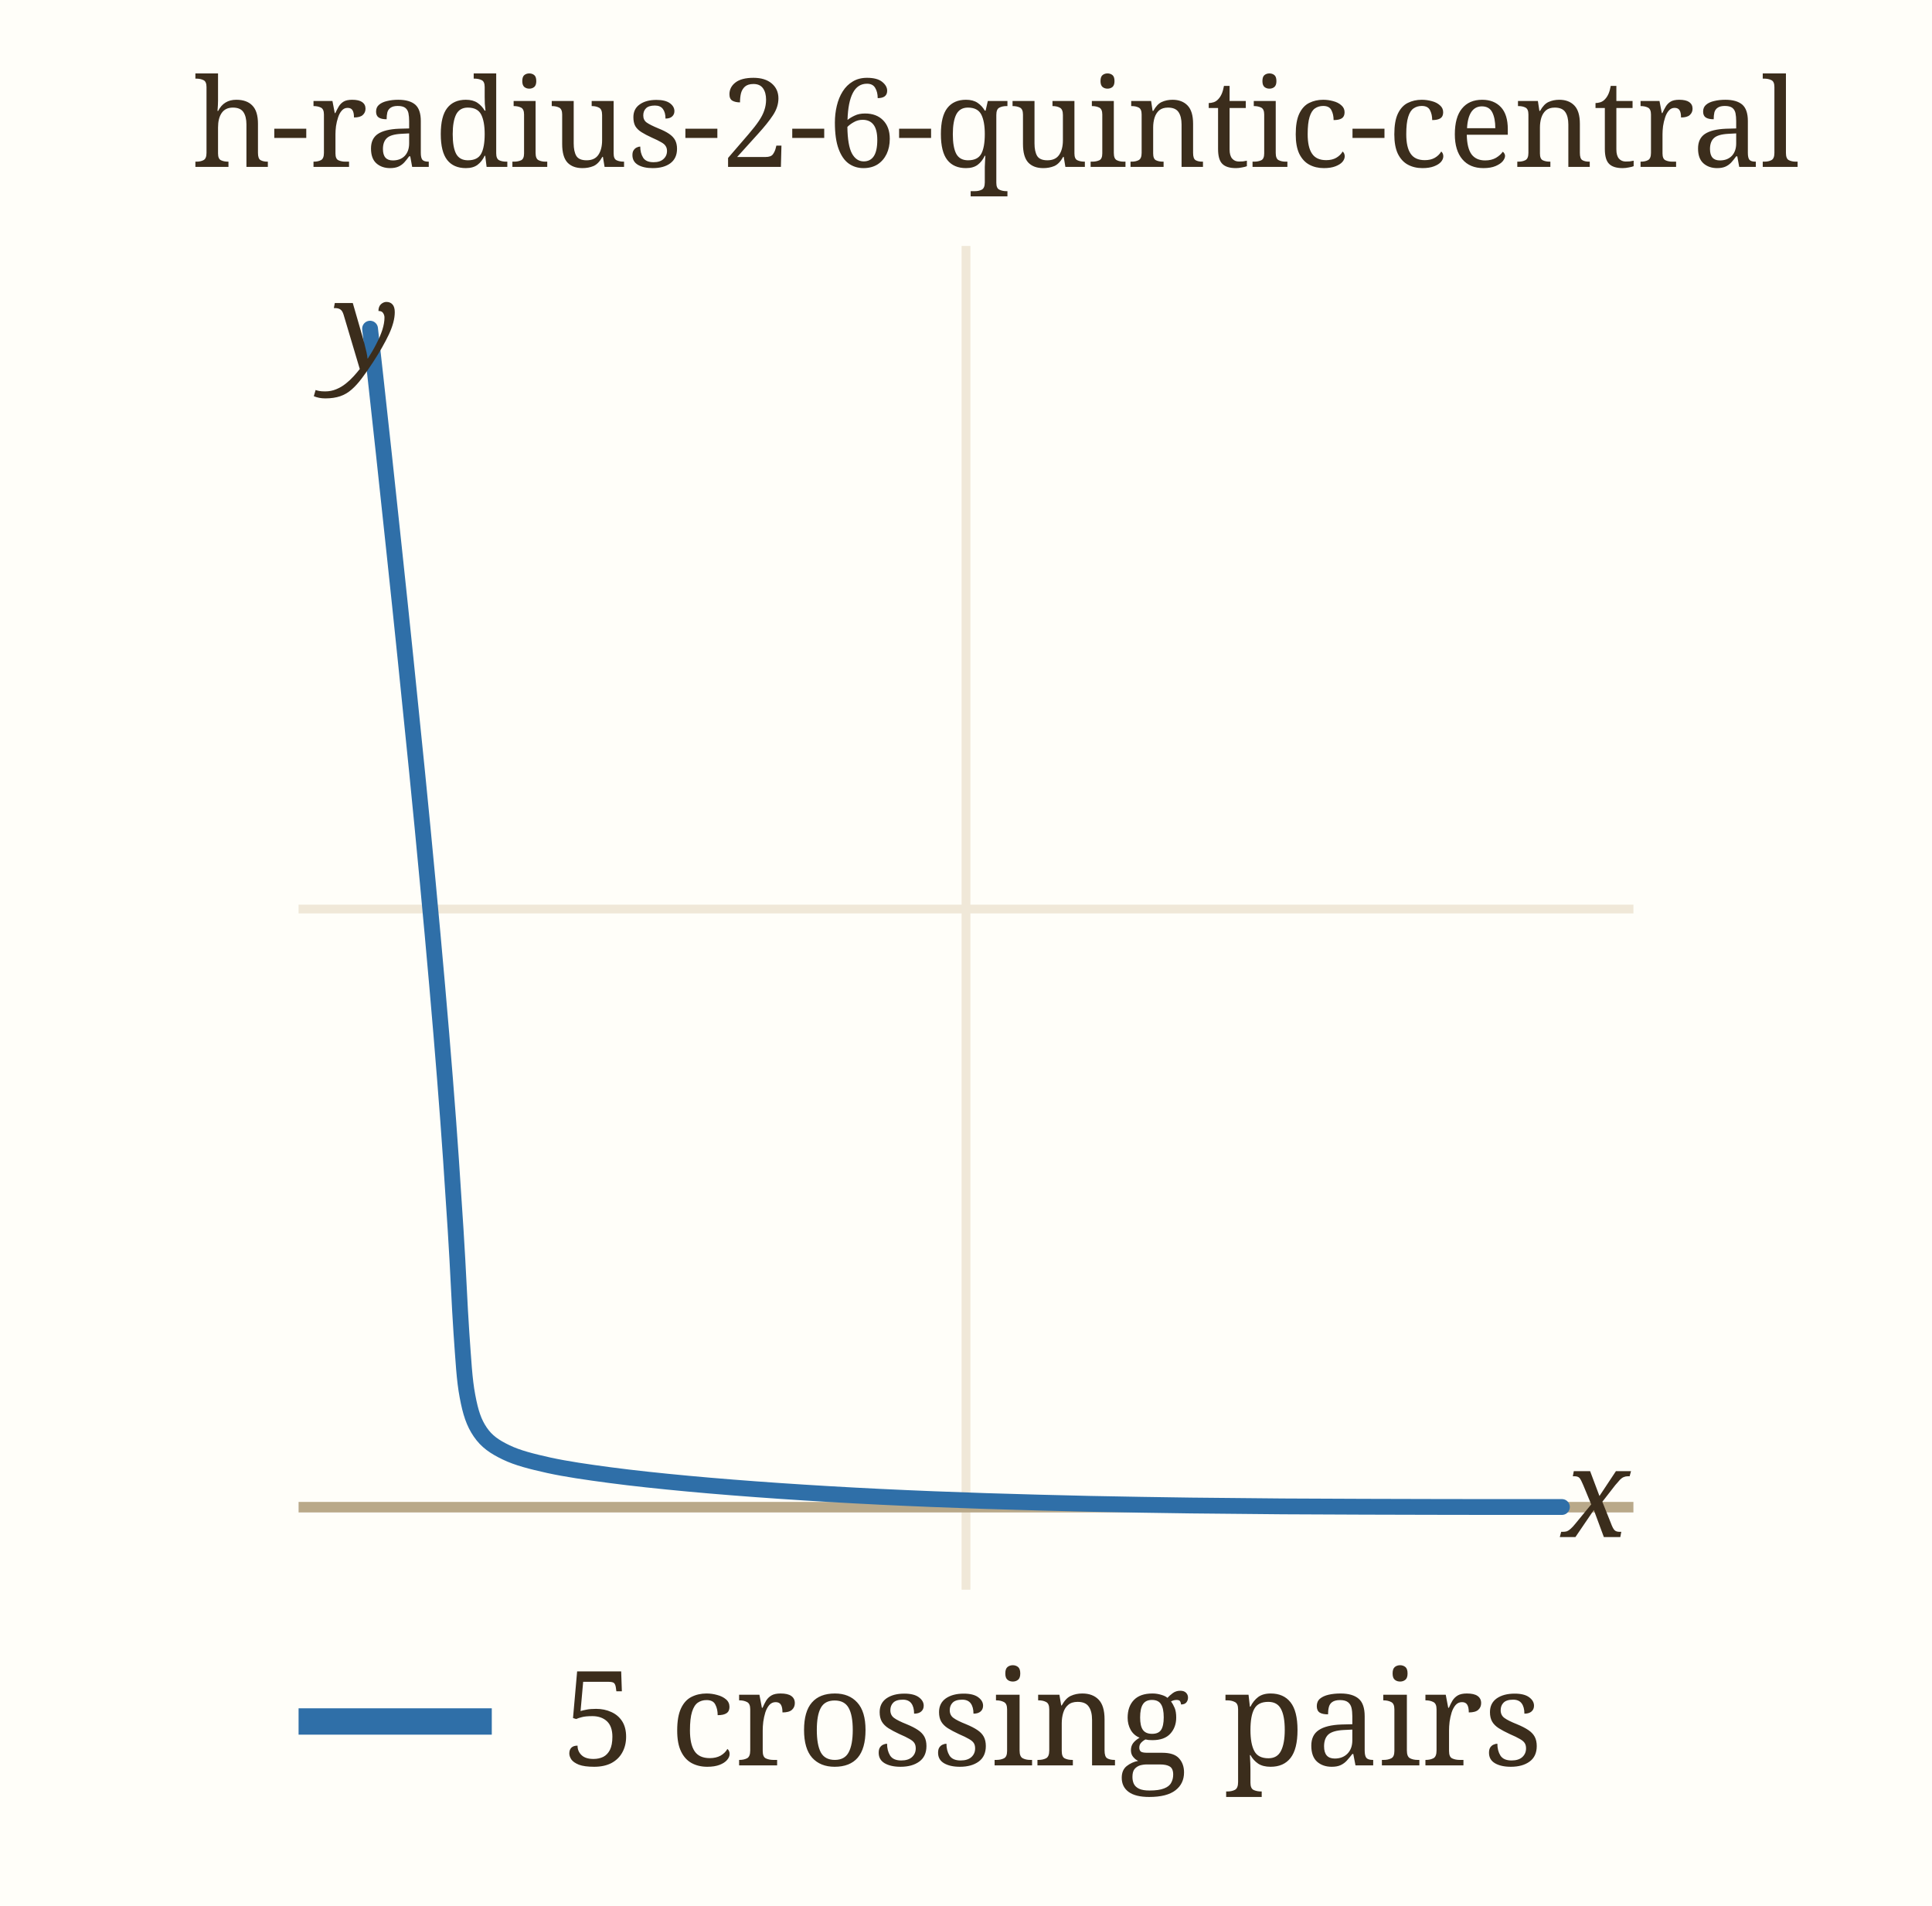
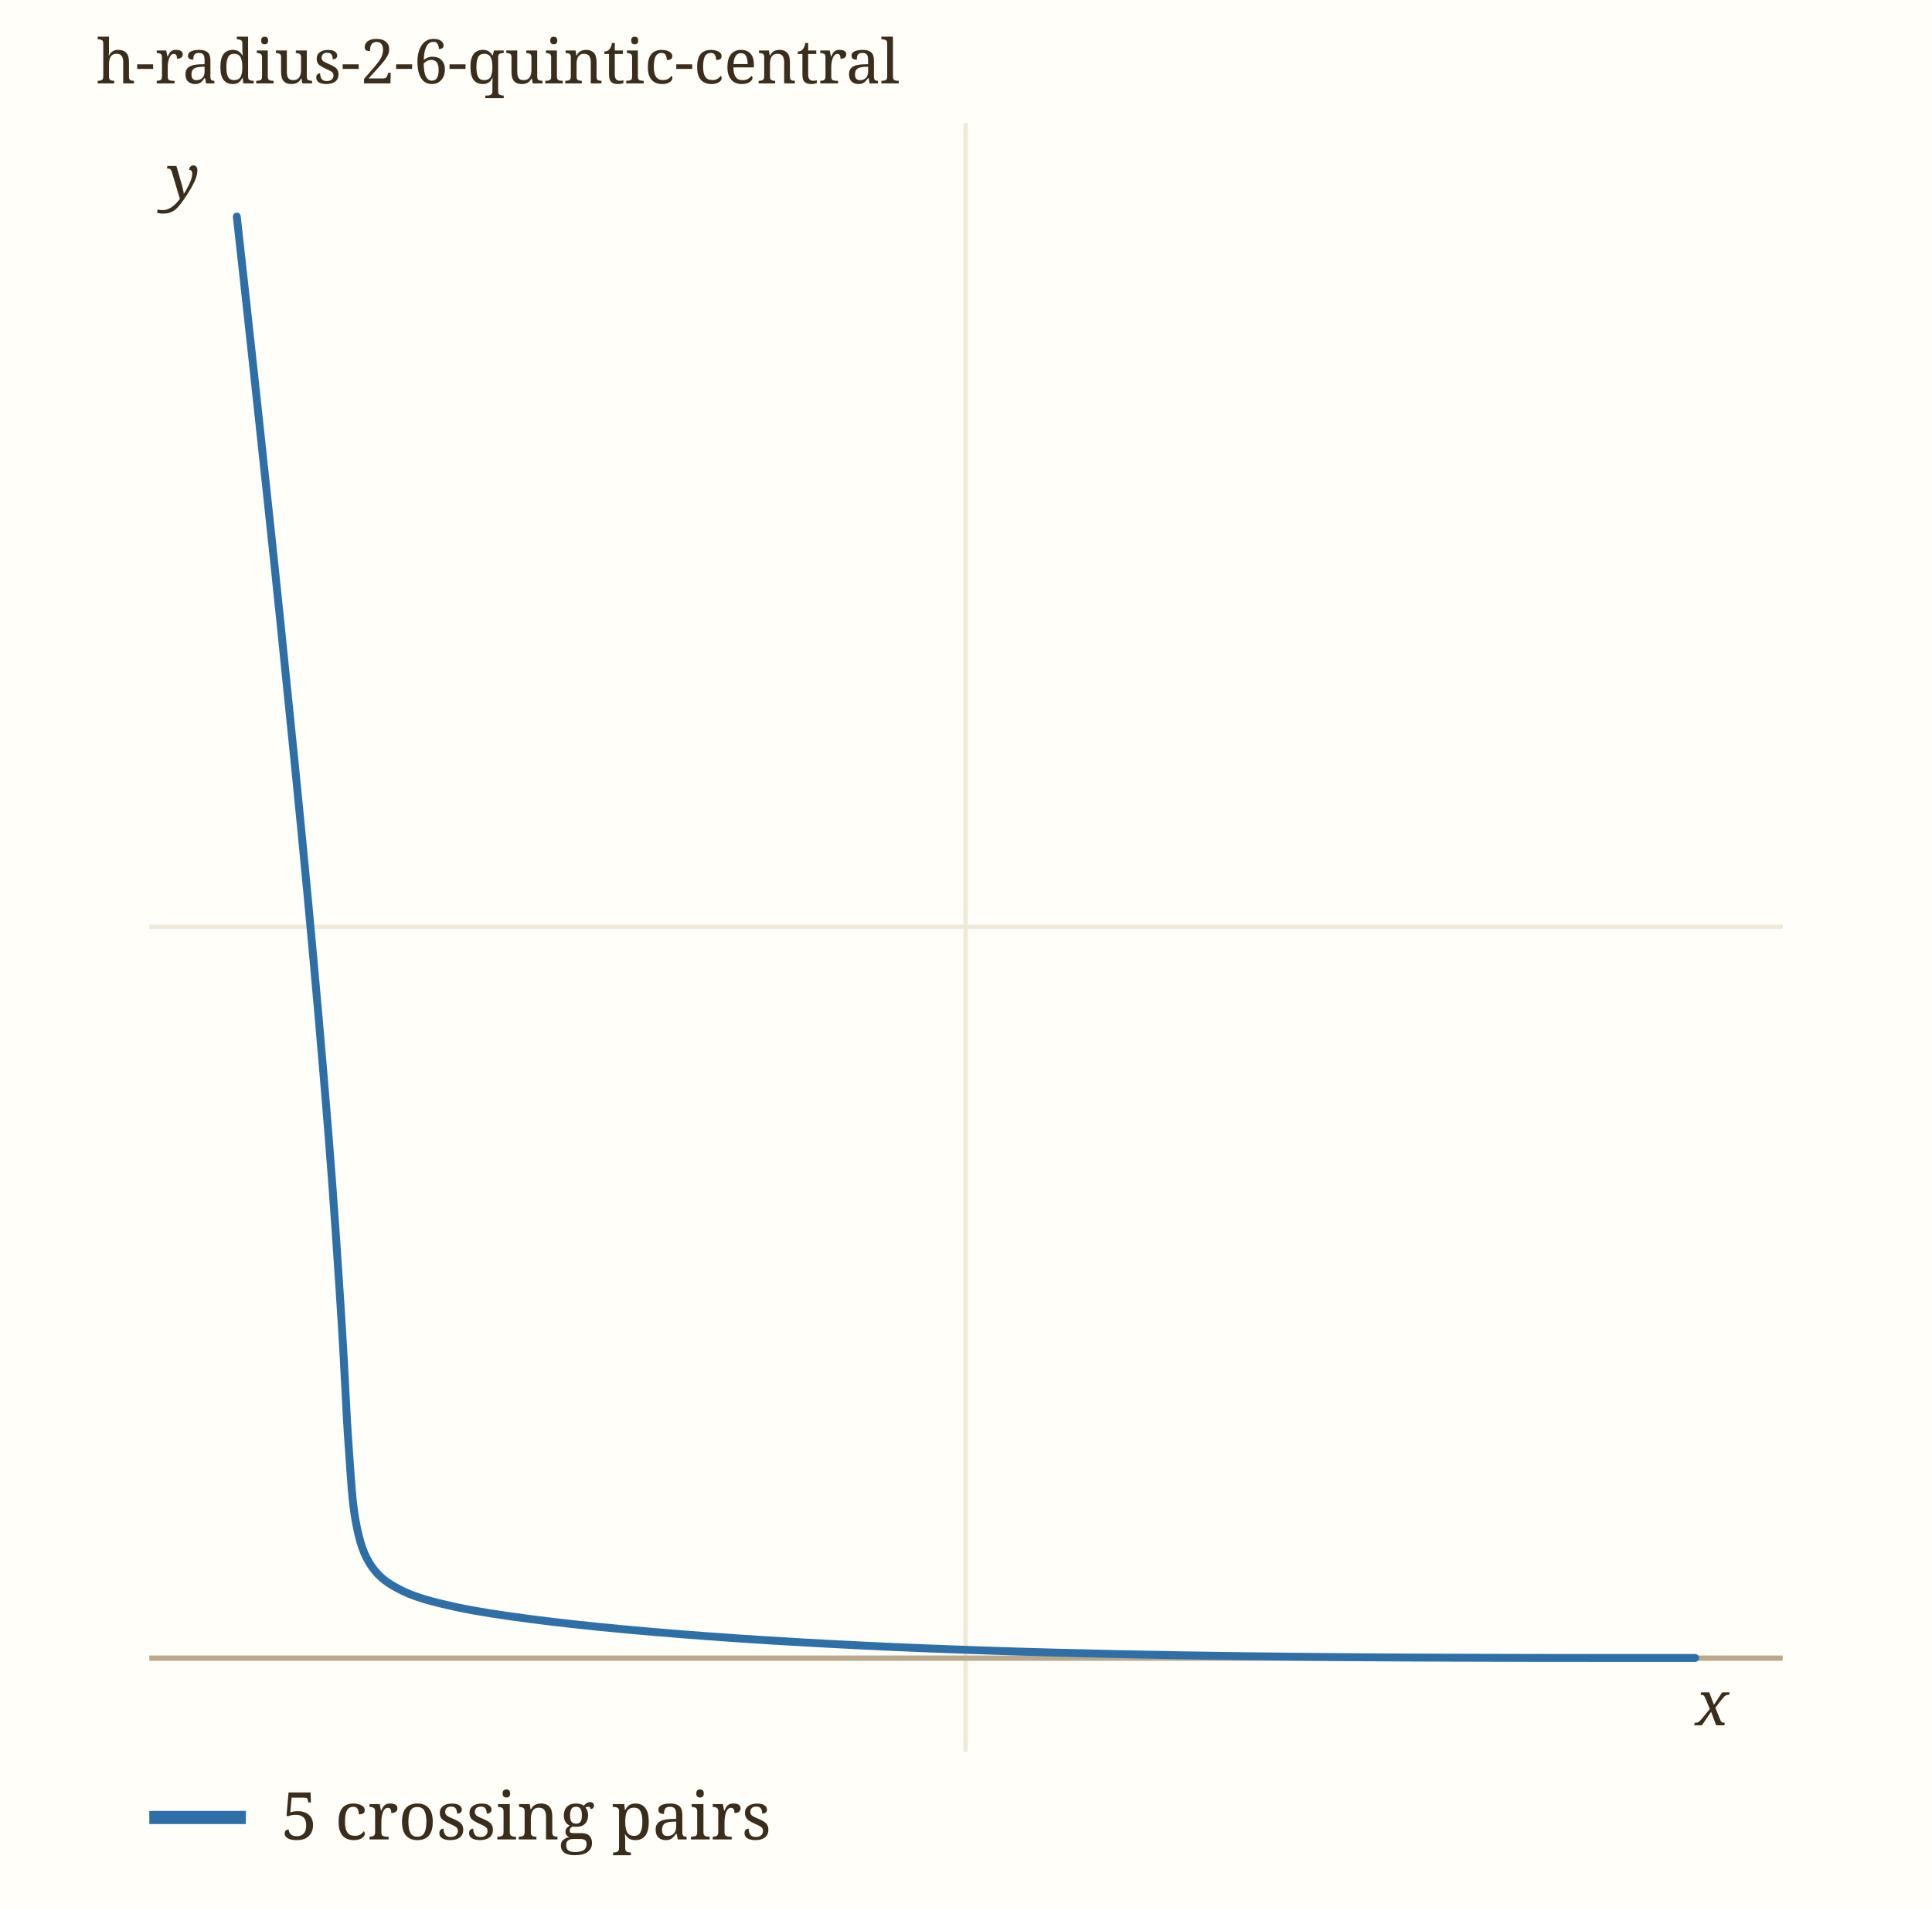
- <svg xmlns="http://www.w3.org/2000/svg" viewBox="0 0 220 217" width="220" height="217" role="img" aria-label="h-radius-2-6-quintic-central" data-panel="h-radius-2-6-quintic-central">
-   <rect x="0" y="0" width="220" height="217" fill="#fffef9" />
+ <svg xmlns="http://www.w3.org/2000/svg" viewBox="0 0 440 435" width="440" height="435" role="img" aria-label="h-radius-2-6-quintic-central" data-panel="h-radius-2-6-quintic-central">
+   <rect x="0" y="0" width="440" height="435" fill="#fffef9" />
  <clipPath id="clip-h-radius-2-6-quintic-central">
-     <rect x="34" y="28" width="152" height="153" />
+     <rect x="34" y="28" width="372" height="371" />
  </clipPath>
  <g clip-path="url(#clip-h-radius-2-6-quintic-central)">
-     <line x1="110.0" x2="110.0" y1="28" y2="181" stroke="#f0e8d8" stroke-width="1" />
-     <text x="110.0" y="195.0" font-family="ui-monospace, Menlo, monospace" font-size="11" fill="#9c8a6a" text-anchor="middle">0.5</text>
-     <line x1="34" x2="186" y1="171.6" y2="171.6" stroke="#b9a98a" stroke-width="1.2" />
-     <line x1="34" x2="186" y1="103.5" y2="103.5" stroke="#f0e8d8" stroke-width="1" />
-     <text x="28.0" y="107.5" font-family="ui-monospace, Menlo, monospace" font-size="11" fill="#9c8a6a" text-anchor="end">0.5</text>
-     <path d="M177.86,171.58 C177.63,171.58 177.18,171.58 176.47,171.58 C175.76,171.58 174.81,171.58 173.57,171.58 C172.34,171.58 170.85,171.58 169.08,171.58 C167.31,171.57 165.26,171.57 162.95,171.57 C160.64,171.57 158.05,171.56 155.23,171.55 C152.41,171.54 149.31,171.53 146.03,171.51 C142.76,171.48 139.22,171.45 135.58,171.41 C131.94,171.36 128.07,171.30 124.18,171.22 C120.29,171.13 116.23,171.03 112.24,170.90 C108.26,170.77 104.17,170.61 100.26,170.42 C96.35,170.23 92.42,170.00 88.77,169.75 C85.11,169.50 81.55,169.22 78.33,168.92 C75.11,168.62 72.09,168.30 69.45,167.95 C66.81,167.60 64.47,167.26 62.50,166.83 C60.53,166.39 58.93,165.99 57.63,165.36 C56.32,164.73 55.42,164.12 54.69,163.05 C53.96,161.98 53.58,160.84 53.23,158.95 C52.87,157.06 52.77,154.89 52.54,151.72 C52.32,148.56 52.19,144.80 51.88,139.99 C51.57,135.17 51.20,129.42 50.67,122.83 C50.15,116.24 49.46,108.41 48.71,100.46 C47.97,92.50 47.03,83.21 46.19,75.09 C45.36,66.97 44.39,58.04 43.72,51.76 C43.04,45.48 42.41,39.81 42.14,37.42 C41.88,35.03 41.88,35.03 42.14,37.42 C42.41,39.81 43.04,45.48 43.72,51.76 C44.39,58.04 45.36,66.97 46.19,75.09 C47.03,83.21 47.97,92.50 48.71,100.46 C49.46,108.41 50.15,116.24 50.67,122.83 C51.20,129.42 51.57,135.17 51.88,139.99 C52.19,144.80 52.32,148.56 52.54,151.72 C52.77,154.89 52.87,157.06 53.23,158.95 C53.58,160.84 53.96,161.98 54.69,163.05 C55.42,164.12 56.32,164.73 57.63,165.36 C58.93,165.99 60.53,166.39 62.50,166.83 C64.47,167.26 66.81,167.60 69.45,167.95 C72.09,168.30 75.11,168.62 78.33,168.92 C81.55,169.22 85.11,169.50 88.77,169.75 C92.42,170.00 96.35,170.23 100.26,170.42 C104.17,170.61 108.26,170.77 112.24,170.90 C116.23,171.03 120.29,171.13 124.18,171.22 C128.07,171.30 131.94,171.36 135.58,171.41 C139.22,171.45 142.76,171.48 146.03,171.51 C149.31,171.53 152.41,171.54 155.23,171.55 C158.05,171.56 160.64,171.57 162.95,171.57 C165.26,171.57 167.31,171.57 169.08,171.58 C170.85,171.58 172.34,171.58 173.57,171.58 C174.81,171.58 175.76,171.58 176.47,171.58 C177.18,171.58 177.63,171.58 177.86,171.58 C178.09,171.58 178.09,171.58 177.86,171.58 C177.63,171.58 177.18,171.58 176.47,171.58 C175.76,171.58 174.81,171.58 173.57,171.58 C172.34,171.58 170.85,171.58 169.08,171.58 C167.31,171.57 165.26,171.57 162.95,171.57 C160.64,171.57 158.05,171.56 155.23,171.55 C152.41,171.54 149.31,171.53 146.03,171.51 C142.76,171.48 139.22,171.45 135.58,171.41 C131.94,171.36 128.07,171.30 124.18,171.22 C120.29,171.13 116.23,171.03 112.24,170.90 C108.26,170.77 104.17,170.61 100.26,170.42 C96.35,170.23 92.42,170.00 88.77,169.75 C85.11,169.50 81.55,169.22 78.33,168.92 C75.11,168.62 72.09,168.30 69.45,167.95 C66.81,167.60 64.47,167.26 62.50,166.83 C60.53,166.39 58.93,165.99 57.63,165.36 C56.32,164.73 55.42,164.12 54.69,163.05 C53.96,161.98 53.58,160.84 53.23,158.95 C52.87,157.06 52.77,154.89 52.54,151.72 C52.32,148.56 52.19,144.80 51.88,139.99 C51.57,135.17 51.20,129.42 50.67,122.83 C50.15,116.24 49.46,108.41 48.71,100.46 C47.97,92.50 47.03,83.21 46.19,75.09 C45.36,66.97 44.39,58.04 43.72,51.76 C43.04,45.48 42.41,39.81 42.14,37.42 C41.88,35.03 41.88,35.03 42.14,37.42 C42.41,39.81 43.04,45.48 43.72,51.76 C44.39,58.04 45.36,66.97 46.19,75.09 C47.03,83.21 47.97,92.50 48.71,100.46 C49.46,108.41 50.15,116.24 50.67,122.83 C51.20,129.42 51.57,135.17 51.88,139.99 C52.19,144.80 52.32,148.56 52.54,151.72 C52.77,154.89 52.87,157.06 53.23,158.95 C53.58,160.84 53.96,161.98 54.69,163.05 C55.42,164.12 56.32,164.73 57.63,165.36 C58.93,165.99 60.53,166.39 62.50,166.83 C64.47,167.26 66.81,167.60 69.45,167.95 C72.09,168.30 75.11,168.62 78.33,168.92 C81.55,169.22 85.11,169.50 88.77,169.75 C92.42,170.00 96.35,170.23 100.26,170.42 C104.17,170.61 108.26,170.77 112.24,170.90 C116.23,171.03 120.29,171.13 124.18,171.22 C128.07,171.30 131.94,171.36 135.58,171.41 C139.22,171.45 142.76,171.48 146.03,171.51 C149.31,171.53 152.41,171.54 155.23,171.55 C158.05,171.56 160.64,171.57 162.95,171.57 C165.26,171.57 167.31,171.57 169.08,171.58 C170.85,171.58 172.34,171.58 173.57,171.58 C174.81,171.58 175.76,171.58 176.47,171.58 C177.18,171.58 177.63,171.58 177.86,171.58" fill="none" stroke="#2f6fa8" stroke-width="1.8" stroke-linecap="round" data-path="h-radius-2-6-quintic-central" />
+     <line x1="219.9" x2="219.9" y1="28" y2="399" stroke="#f0e8d8" stroke-width="1" />
+     <text x="219.9" y="413.0" font-family="ui-monospace, Menlo, monospace" font-size="11" fill="#9c8a6a" text-anchor="middle">0.5</text>
+     <line x1="34" x2="406" y1="377.7" y2="377.7" stroke="#b9a98a" stroke-width="1.2" />
+     <line x1="34" x2="406" y1="211.1" y2="211.1" stroke="#f0e8d8" stroke-width="1" />
+     <text x="28.0" y="215.1" font-family="ui-monospace, Menlo, monospace" font-size="11" fill="#9c8a6a" text-anchor="end">0.5</text>
+     <path d="M386.07,377.66 C385.51,377.66 384.42,377.66 382.68,377.66 C380.93,377.66 378.60,377.66 375.59,377.66 C372.57,377.66 368.92,377.66 364.59,377.66 C360.25,377.66 355.24,377.65 349.59,377.65 C343.94,377.64 337.59,377.63 330.69,377.60 C323.79,377.58 316.20,377.55 308.18,377.49 C300.17,377.43 291.51,377.36 282.60,377.25 C273.68,377.13 264.22,376.99 254.70,376.78 C245.19,376.58 235.25,376.33 225.49,376.00 C215.73,375.68 205.73,375.29 196.16,374.82 C186.58,374.35 176.98,373.81 168.03,373.20 C159.09,372.59 150.36,371.90 142.48,371.17 C134.60,370.43 127.21,369.65 120.75,368.79 C114.30,367.94 108.57,367.09 103.74,366.04 C98.92,364.98 95.01,363.99 91.82,362.45 C88.64,360.91 86.43,359.41 84.63,356.80 C82.84,354.18 81.93,351.38 81.05,346.76 C80.18,342.14 79.93,336.81 79.38,329.08 C78.82,321.34 78.51,312.14 77.75,300.35 C76.99,288.57 76.09,274.49 74.80,258.36 C73.51,242.24 71.84,223.08 70.01,203.60 C68.18,184.13 65.88,161.38 63.84,141.52 C61.80,121.66 59.43,99.79 57.78,84.43 C56.13,69.06 54.57,55.19 53.93,49.34 C53.29,43.49 53.29,43.49 53.93,49.34 C54.57,55.19 56.13,69.06 57.78,84.43 C59.43,99.79 61.80,121.66 63.84,141.52 C65.88,161.38 68.18,184.13 70.01,203.60 C71.84,223.08 73.51,242.24 74.80,258.36 C76.09,274.49 76.99,288.57 77.75,300.35 C78.51,312.14 78.82,321.34 79.38,329.08 C79.93,336.81 80.18,342.14 81.05,346.76 C81.93,351.38 82.84,354.18 84.63,356.80 C86.43,359.41 88.64,360.91 91.82,362.45 C95.01,363.99 98.92,364.98 103.74,366.04 C108.57,367.09 114.30,367.94 120.75,368.79 C127.21,369.65 134.60,370.43 142.48,371.17 C150.36,371.90 159.09,372.59 168.03,373.20 C176.98,373.81 186.58,374.35 196.16,374.82 C205.73,375.29 215.73,375.68 225.49,376.00 C235.25,376.33 245.19,376.58 254.70,376.78 C264.22,376.99 273.68,377.13 282.60,377.25 C291.51,377.36 300.17,377.43 308.18,377.49 C316.20,377.55 323.79,377.58 330.69,377.60 C337.59,377.63 343.94,377.64 349.59,377.65 C355.24,377.65 360.25,377.66 364.59,377.66 C368.92,377.66 372.57,377.66 375.59,377.66 C378.60,377.66 380.93,377.66 382.68,377.66 C384.42,377.66 385.51,377.66 386.07,377.66 C386.64,377.66 386.64,377.66 386.07,377.66 C385.51,377.66 384.42,377.66 382.68,377.66 C380.93,377.66 378.60,377.66 375.59,377.66 C372.57,377.66 368.92,377.66 364.59,377.66 C360.25,377.66 355.24,377.65 349.59,377.65 C343.94,377.64 337.59,377.63 330.69,377.60 C323.79,377.58 316.20,377.55 308.18,377.49 C300.17,377.43 291.51,377.36 282.60,377.25 C273.68,377.13 264.22,376.99 254.70,376.78 C245.19,376.58 235.25,376.33 225.49,376.00 C215.73,375.68 205.73,375.29 196.16,374.82 C186.58,374.35 176.98,373.81 168.03,373.20 C159.09,372.59 150.36,371.90 142.48,371.17 C134.60,370.43 127.21,369.65 120.75,368.79 C114.30,367.94 108.57,367.09 103.74,366.04 C98.92,364.98 95.01,363.99 91.82,362.45 C88.64,360.91 86.43,359.41 84.63,356.80 C82.84,354.18 81.93,351.38 81.05,346.76 C80.18,342.14 79.93,336.81 79.38,329.08 C78.82,321.34 78.51,312.14 77.75,300.35 C76.99,288.57 76.09,274.49 74.80,258.36 C73.51,242.24 71.84,223.08 70.01,203.60 C68.18,184.13 65.88,161.38 63.84,141.52 C61.80,121.66 59.43,99.79 57.78,84.43 C56.13,69.06 54.57,55.19 53.93,49.34 C53.29,43.49 53.29,43.49 53.93,49.34 C54.57,55.19 56.13,69.06 57.78,84.43 C59.43,99.79 61.80,121.66 63.84,141.52 C65.88,161.38 68.18,184.13 70.01,203.60 C71.84,223.08 73.51,242.24 74.80,258.36 C76.09,274.49 76.99,288.57 77.75,300.35 C78.51,312.14 78.82,321.34 79.38,329.08 C79.93,336.81 80.18,342.14 81.05,346.76 C81.93,351.38 82.84,354.18 84.63,356.80 C86.43,359.41 88.64,360.91 91.82,362.45 C95.01,363.99 98.92,364.98 103.74,366.04 C108.57,367.09 114.30,367.94 120.75,368.79 C127.21,369.65 134.60,370.43 142.48,371.17 C150.36,371.90 159.09,372.59 168.03,373.20 C176.98,373.81 186.58,374.35 196.16,374.82 C205.73,375.29 215.73,375.68 225.49,376.00 C235.25,376.33 245.19,376.58 254.70,376.78 C264.22,376.99 273.68,377.13 282.60,377.25 C291.51,377.36 300.17,377.43 308.18,377.49 C316.20,377.55 323.79,377.58 330.69,377.60 C337.59,377.63 343.94,377.64 349.59,377.65 C355.24,377.65 360.25,377.66 364.59,377.66 C368.92,377.66 372.57,377.66 375.59,377.66 C378.60,377.66 380.93,377.66 382.68,377.66 C384.42,377.66 385.51,377.66 386.07,377.66" fill="none" stroke="#2f6fa8" stroke-width="1.8" stroke-linecap="round" data-path="h-radius-2-6-quintic-central" />
  </g>
-   <text x="177.9" y="175.0" font-family="Georgia, serif" font-size="14" font-style="italic" fill="#3b2d1c">x</text>
-   <text x="38.0" y="42.0" font-family="Georgia, serif" font-size="14" font-style="italic" fill="#3b2d1c">y</text>
+   <text x="386.1" y="393.0" font-family="Georgia, serif" font-size="14" font-style="italic" fill="#3b2d1c">x</text>
+   <text x="38.0" y="45.3" font-family="Georgia, serif" font-size="14" font-style="italic" fill="#3b2d1c">y</text>
  <text x="22" y="19" font-family="Georgia, serif" font-size="14" fill="#3b2d1c">h-radius-2-6-quintic-central</text>
-   <line x1="34" x2="56" y1="196" y2="196" stroke="#2f6fa8" stroke-width="3" />
-   <text x="64" y="201" font-family="Georgia, serif" font-size="15" fill="#3b2d1c">5 crossing pairs</text>
+   <line x1="34" x2="56" y1="414" y2="414" stroke="#2f6fa8" stroke-width="3" />
+   <text x="64" y="419" font-family="Georgia, serif" font-size="15" fill="#3b2d1c">5 crossing pairs</text>
</svg>
